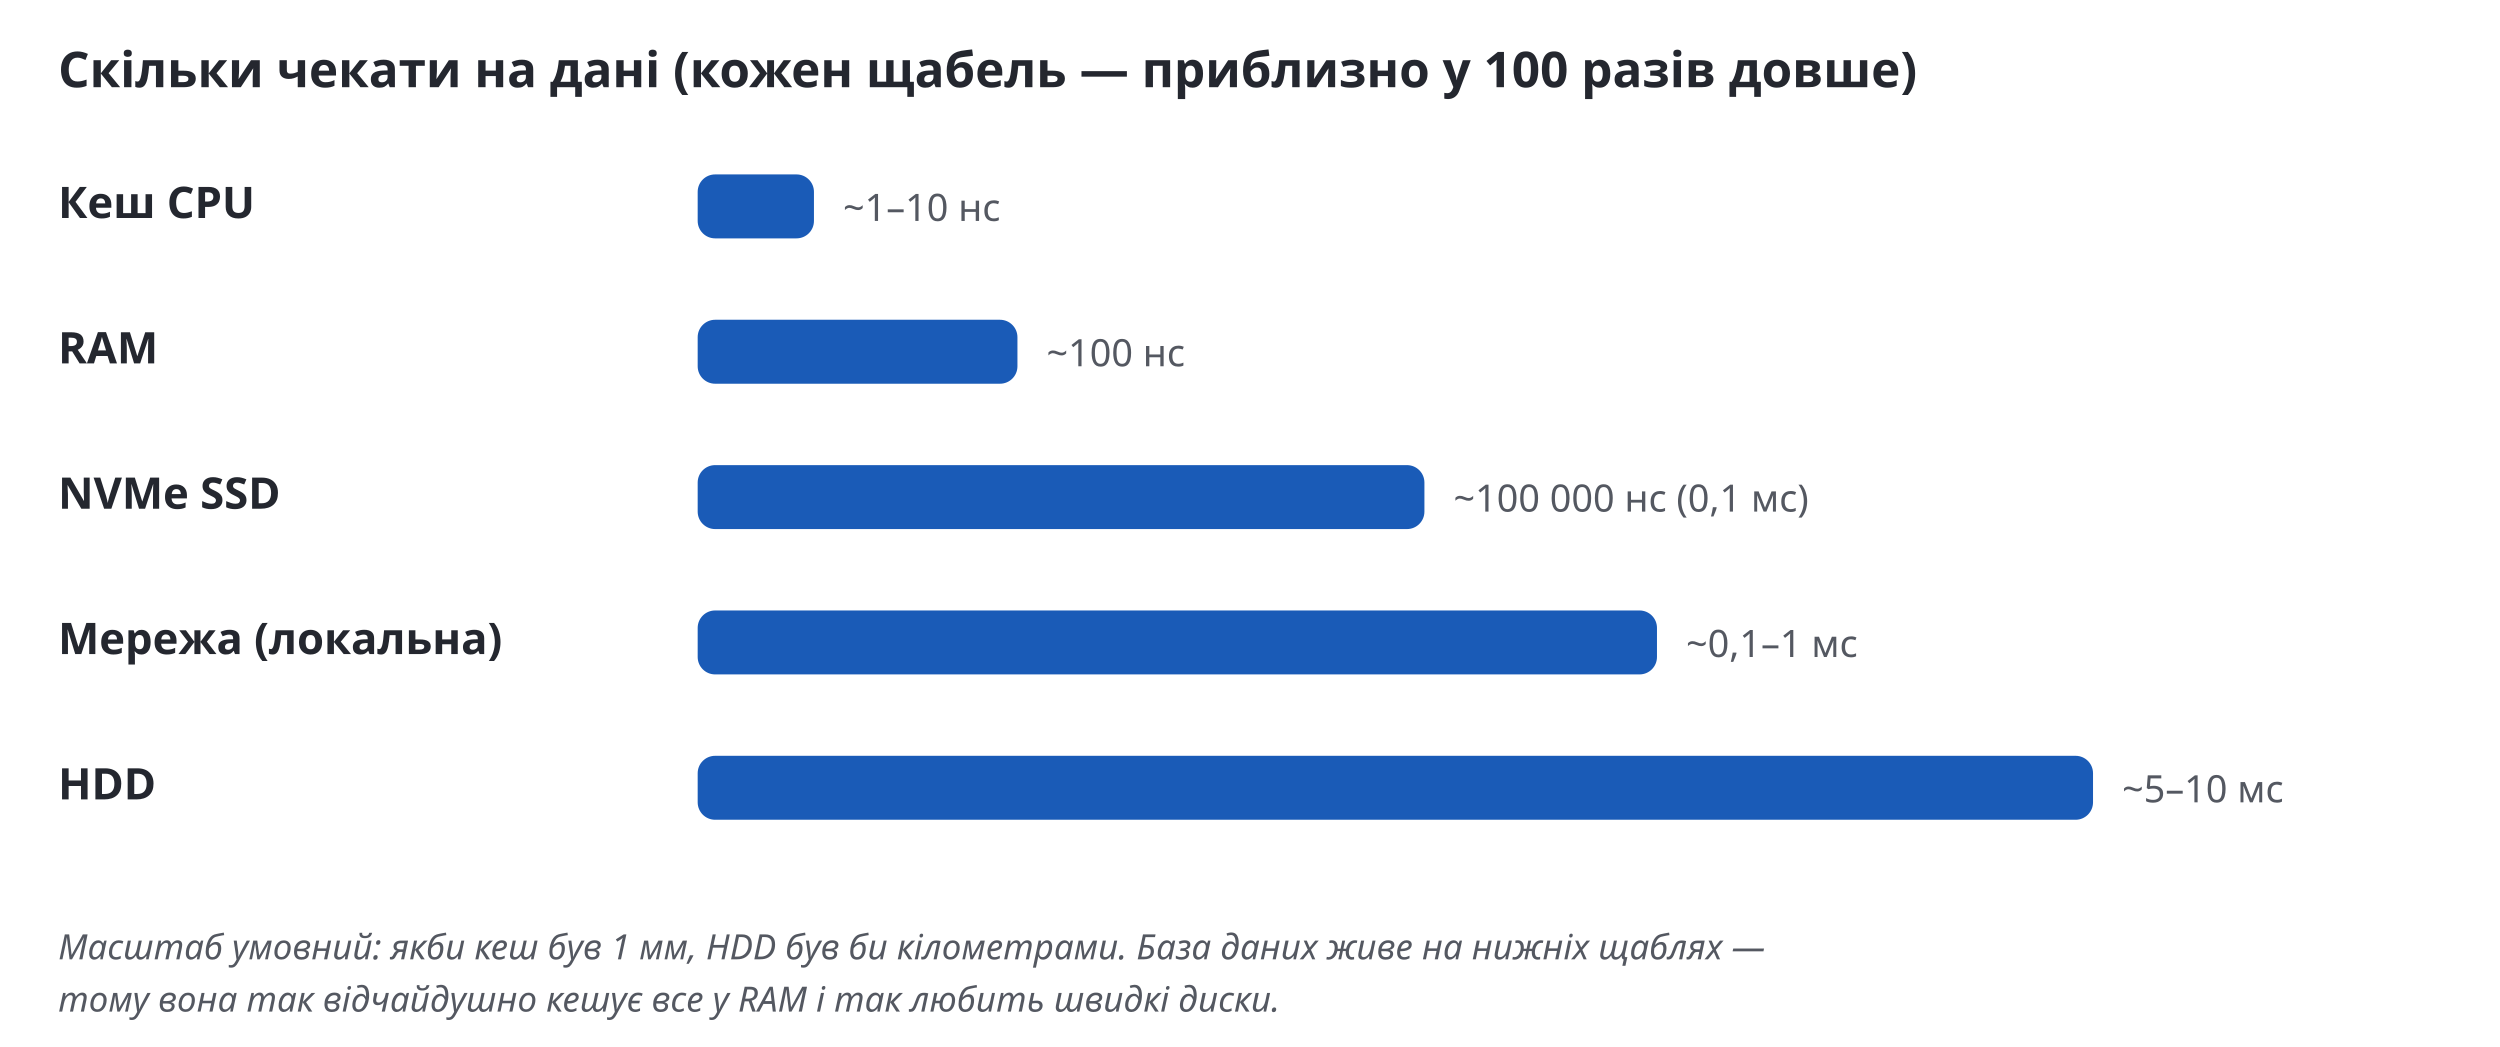
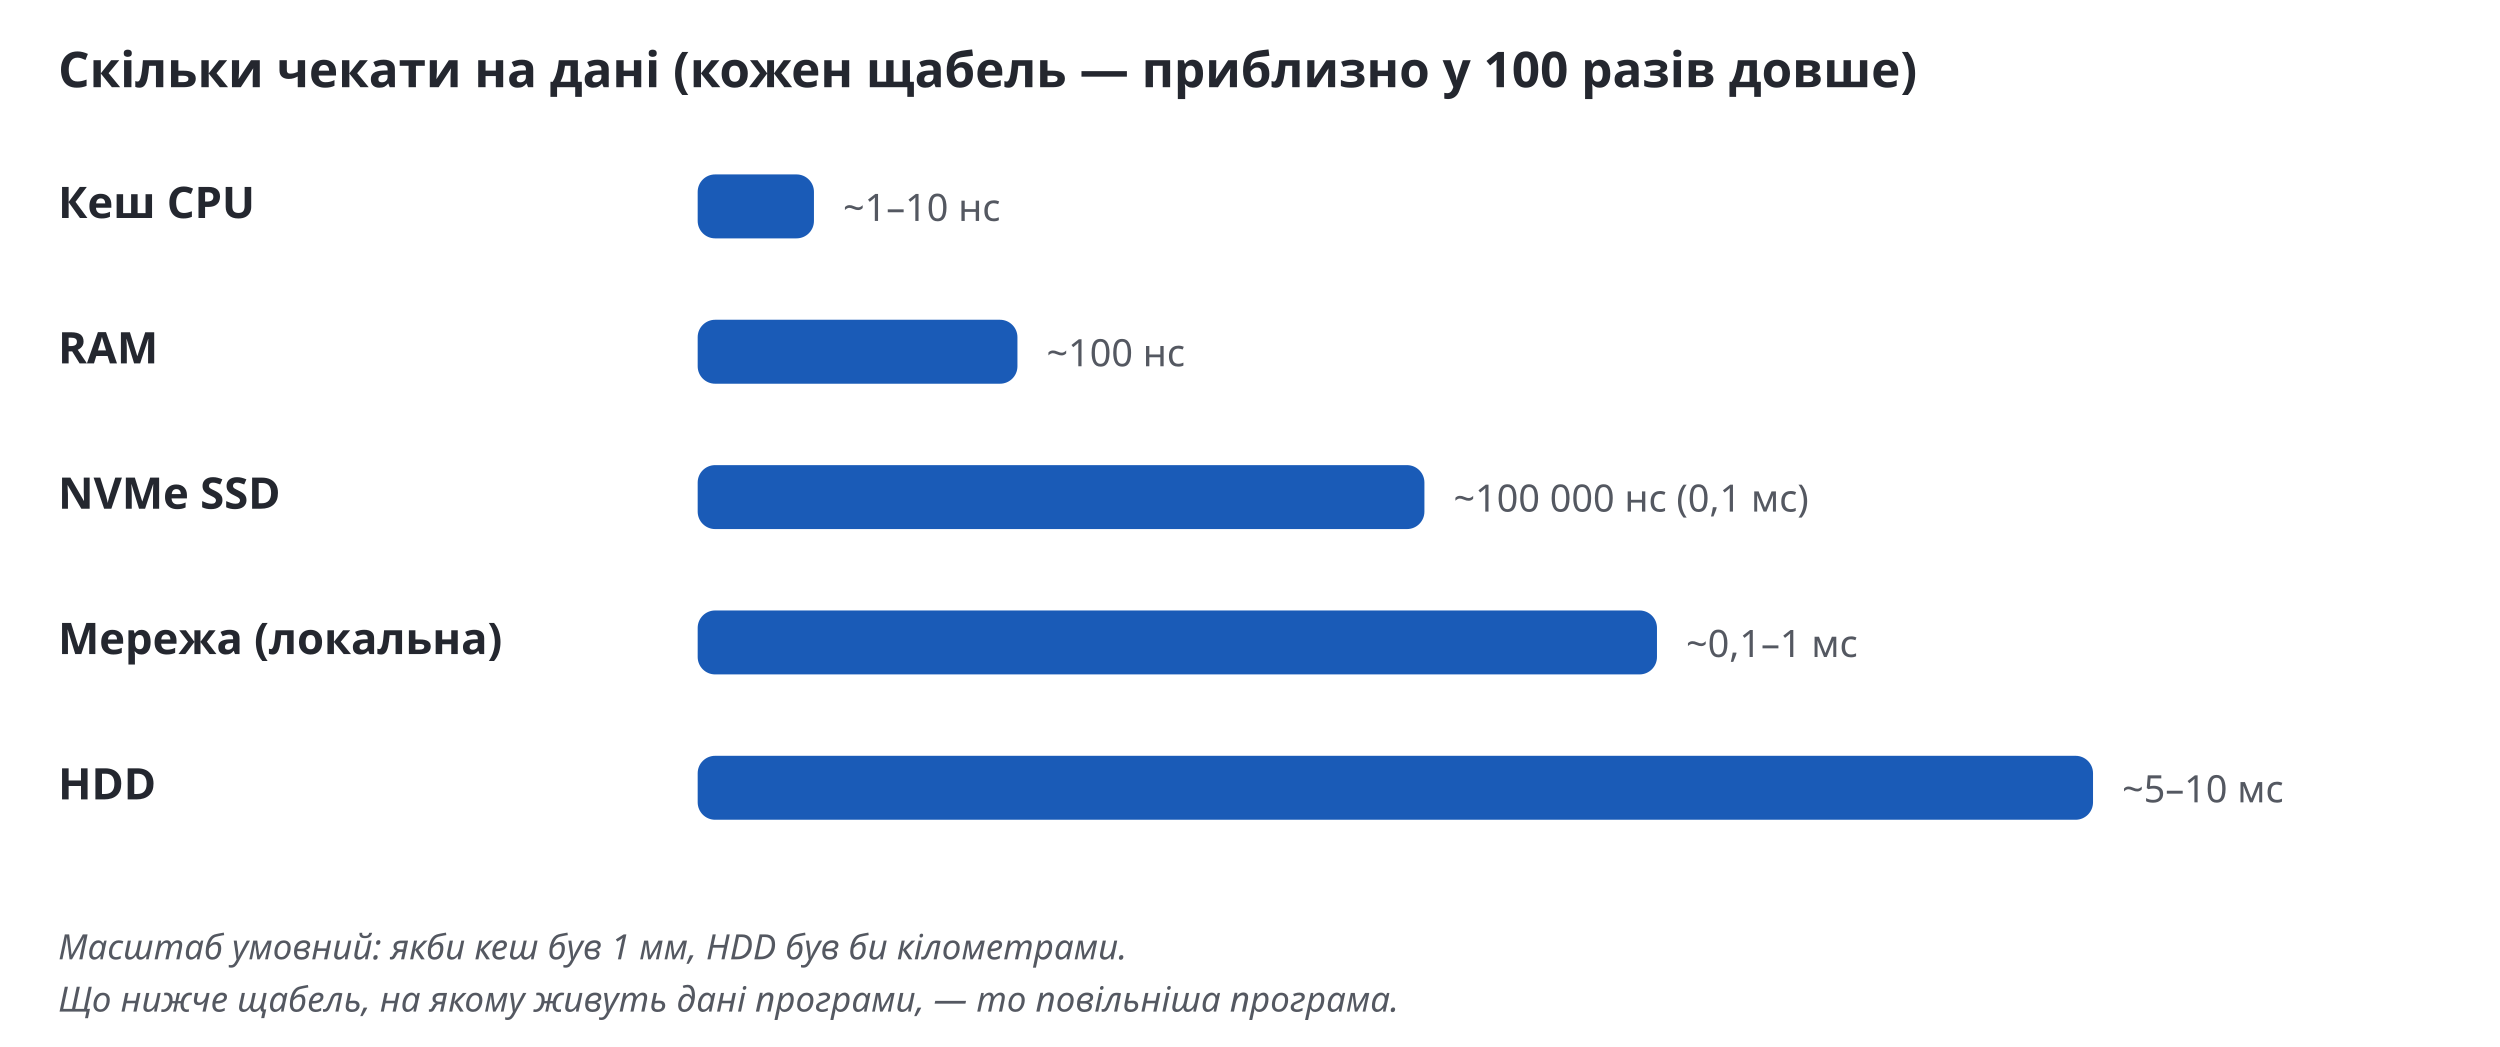
<svg xmlns="http://www.w3.org/2000/svg" width="860" height="360" viewBox="0 0 860 360" font-family="system-ui, sans-serif">
  <style>
    .lbl { fill: #24272f; font-size: 15px; font-weight: 600; }
    .val { fill: #545861; font-size: 13px; }
    .bar { fill: #1a5bb7; rx: 6; }
    .note { fill: #545861; font-size: 12px; font-style: italic; }
  </style>
  <text x="20" y="30" fill="#24272f" font-size="17" font-weight="700">Скільки чекати на дані (кожен щабель — приблизно у 100 разів довше)</text>
  <text x="20" y="75" class="lbl">Кеш CPU</text>
  <rect x="240" y="60" width="40" height="22" class="bar" />
  <text x="290" y="76" class="val">~1–10 нс</text>
  <text x="20" y="125" class="lbl">RAM</text>
  <rect x="240" y="110" width="110" height="22" class="bar" />
  <text x="360" y="126" class="val">~100 нс</text>
  <text x="20" y="175" class="lbl">NVMe SSD</text>
  <rect x="240" y="160" width="250" height="22" class="bar" />
  <text x="500" y="176" class="val">~100 000 нс (0,1 мс)</text>
  <text x="20" y="225" class="lbl">Мережа (локальна)</text>
  <rect x="240" y="210" width="330" height="22" class="bar" />
  <text x="580" y="226" class="val">~0,1–1 мс</text>
  <text x="20" y="275" class="lbl">HDD</text>
  <rect x="240" y="260" width="480" height="22" class="bar" fill="#003c91" />
  <text x="730" y="276" class="val">~5–10 мс</text>
-   <text x="20" y="330" class="note">Масштаб умовний: якби кеш був 1 мм, HDD був би кілометрами. База даних живе на нижніх щаблях —</text>
-   <text x="20" y="348" class="note">тому вона так відчайдушно кешує все у RAM і так любить швидкі диски.</text>
+   <text x="20" y="330" class="note">Масштаб умовний: якби кеш був 1 мм, HDD був би кілометрами.</text>
+   <text x="20" y="348" class="note">Що нижче щабель, на якому живуть дані програми, — то повільніша програма.</text>
</svg>
